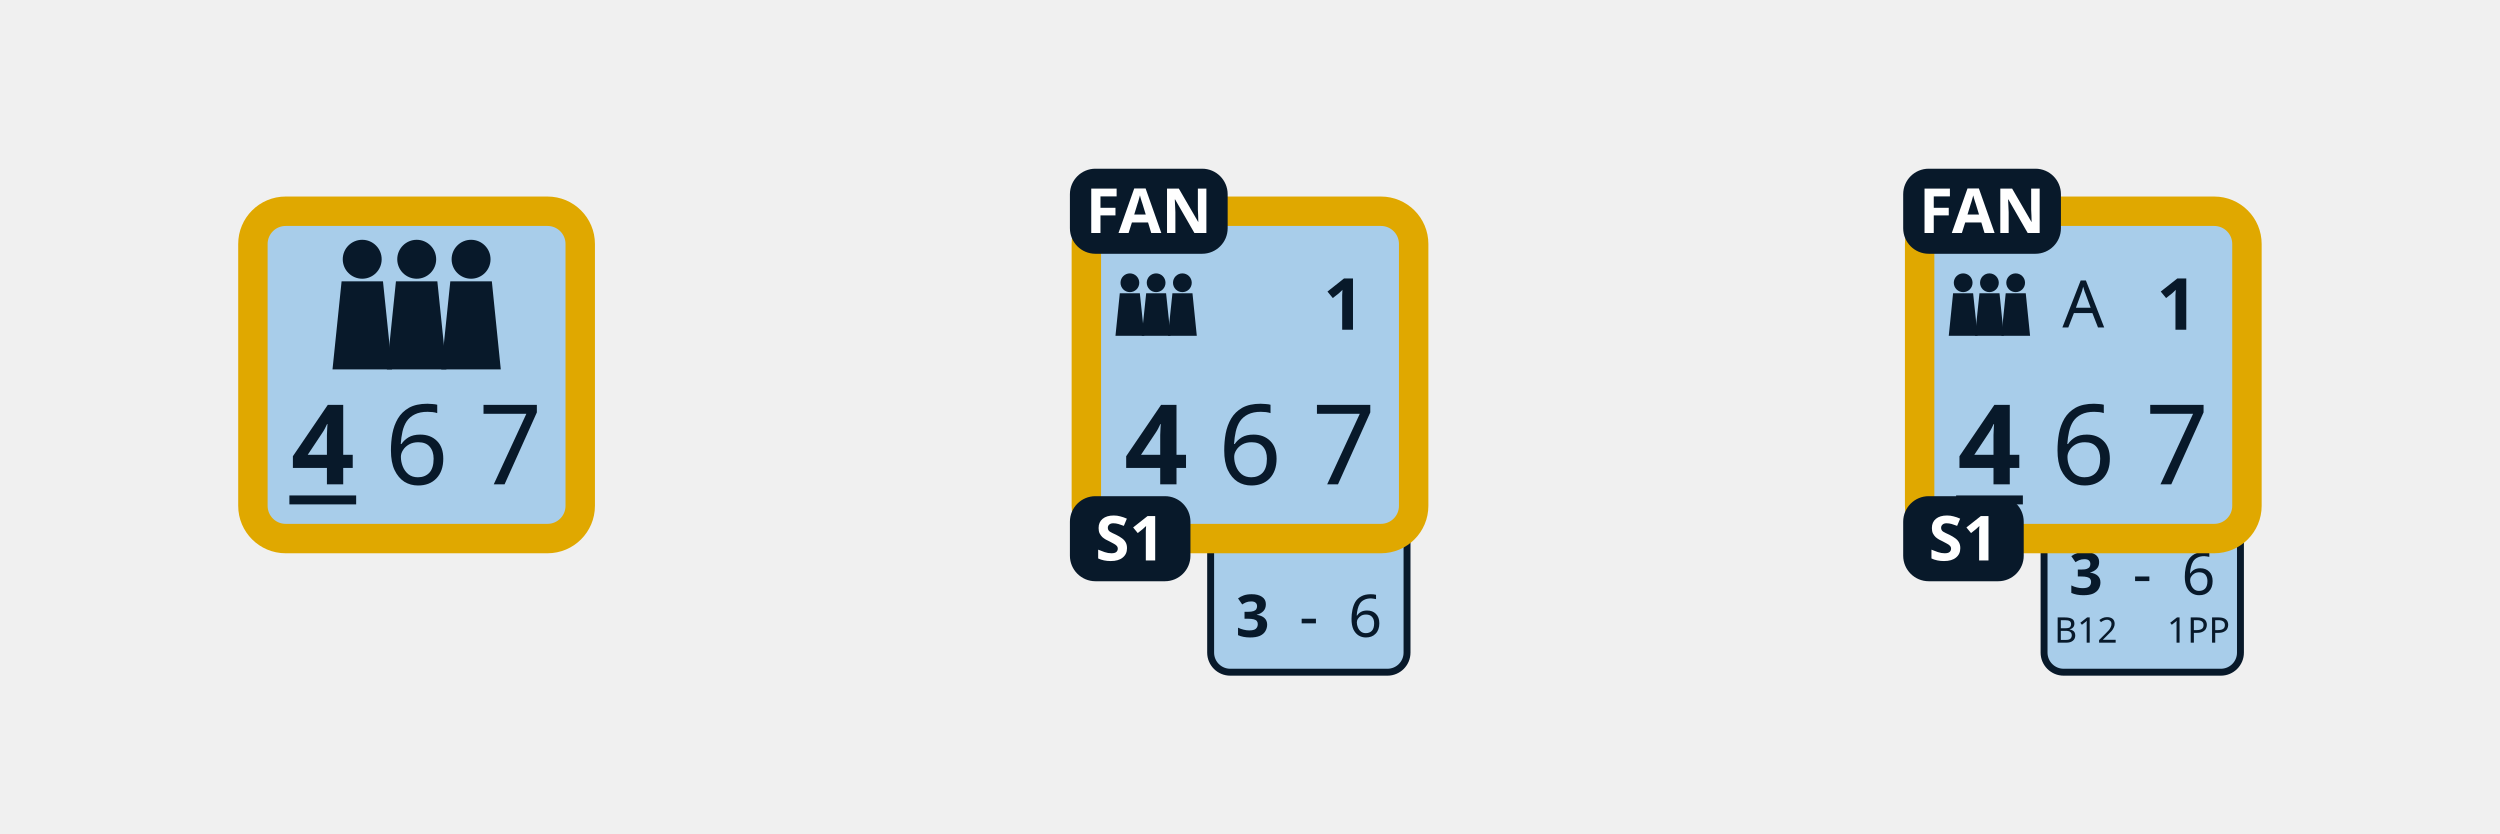
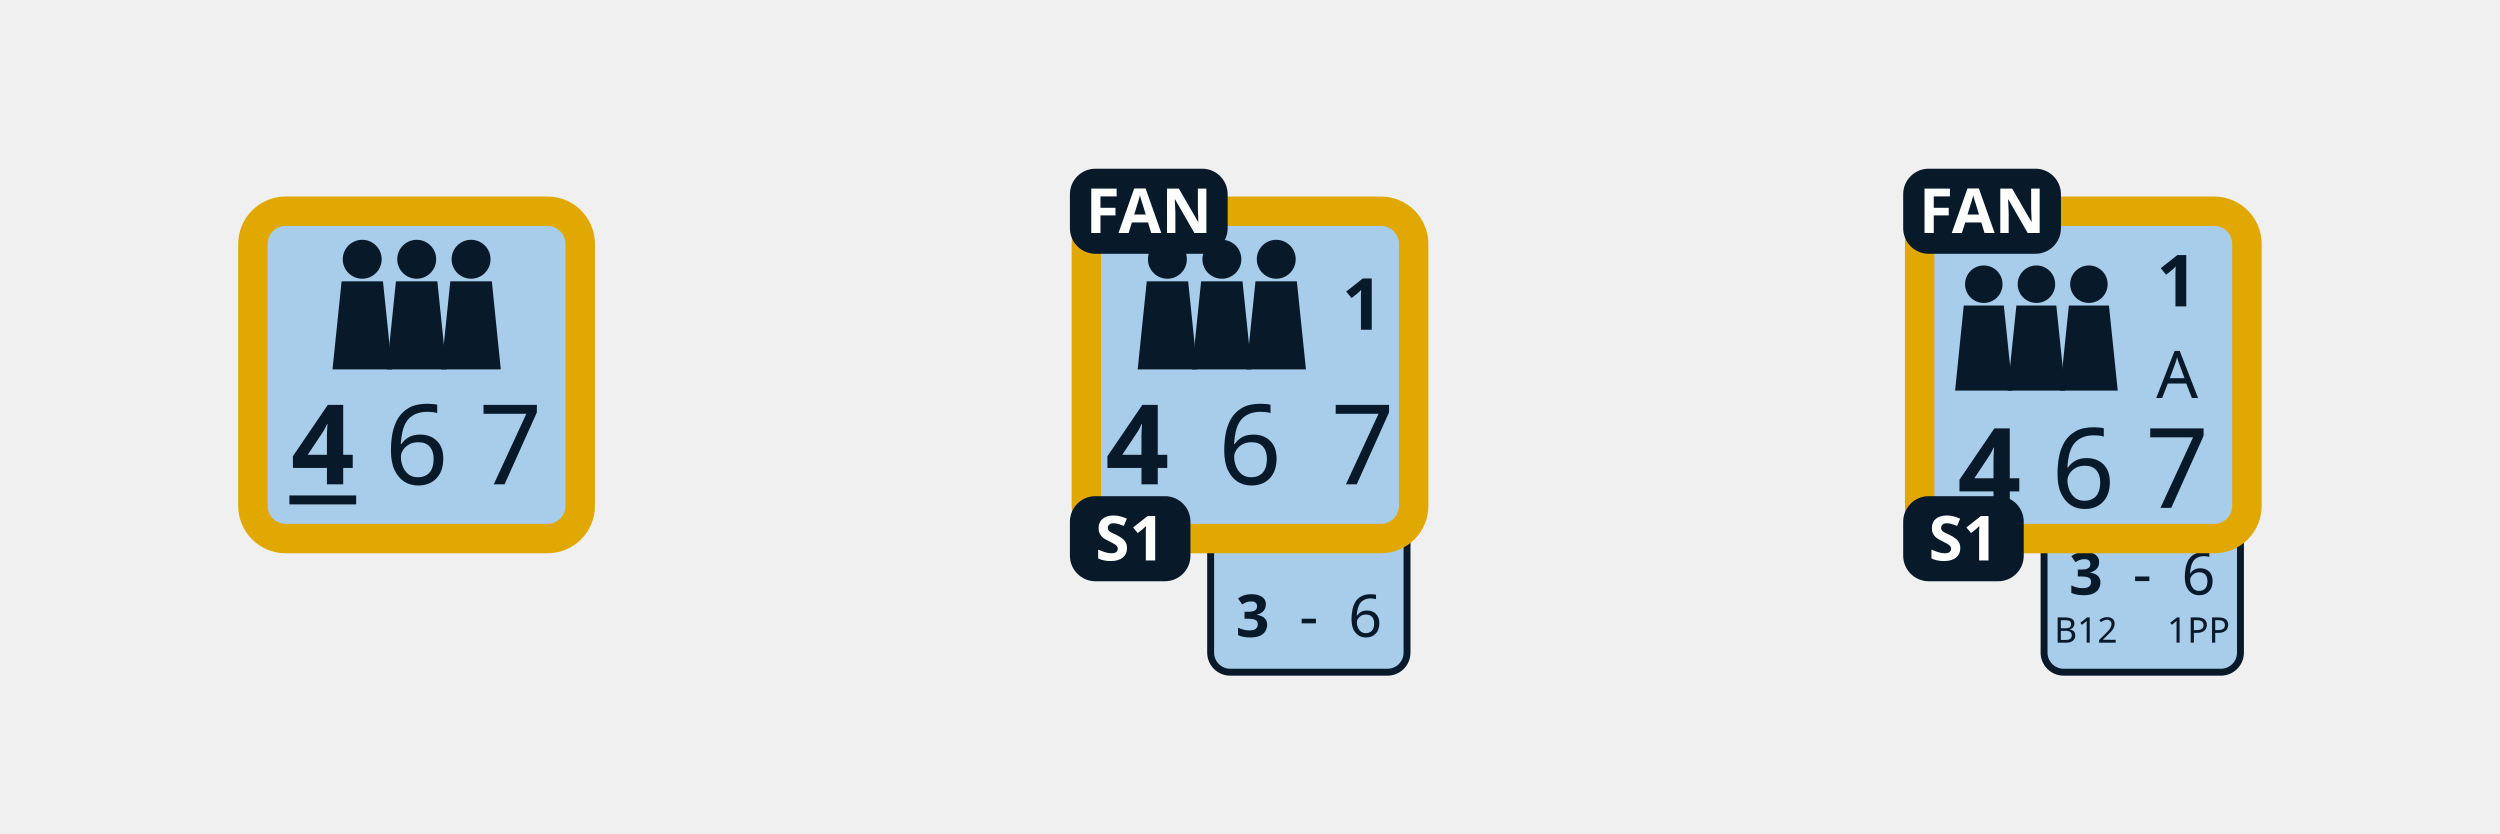
<svg xmlns="http://www.w3.org/2000/svg" viewBox="0 0 270.906 90.297">
  <g data-unit-id="state-fanatic" role="button" tabindex="0" aria-label="German 1st Line squad A, 4-6-7, fanatic, with light MG 3-6">
    <g data-tier="far">
      <g data-attached-id="example-squad-lmg" />
      <rect x="27.406" y="22.891" width="35.469" height="35.469" rx="3.547" fill="#a8cdea" stroke="#e0a800" stroke-width="3.188" data-face="front" />
      <g data-slot="glyph">
        <circle cx="39.25" cy="28.094" r="2.109" fill="#08192a" />
        <path d="M36.031 40.031L37.016 30.484L41.5 30.484L42.484 40.031Z" fill="#08192a" />
        <circle cx="45.156" cy="28.094" r="2.109" fill="#08192a" />
        <path d="M41.922 40.031L42.906 30.484L47.391 30.484L48.375 40.031Z" fill="#08192a" />
        <circle cx="51.047" cy="28.094" r="2.109" fill="#08192a" />
        <path d="M47.812 40.031L48.797 30.484L53.297 30.484L54.266 40.031Z" fill="#08192a" />
      </g>
      <g data-slot="fp">
        <text x="34.984" y="52.484" font-size="12.062" font-family="sans-serif" text-anchor="middle" fill="#08192a" font-weight="bold">4</text>
        <line x1="31.359" y1="54.172" x2="38.594" y2="54.172" stroke="#08192a" stroke-width="0.969" data-mark="underline" />
      </g>
      <g data-slot="range">
        <text x="45.156" y="52.484" font-size="12.062" font-family="sans-serif" text-anchor="middle" fill="#08192a">6</text>
      </g>
      <g data-slot="morale">
        <text x="55.312" y="52.484" font-size="12.062" font-family="sans-serif" text-anchor="middle" fill="#08192a">7</text>
      </g>
    </g>
  </g>
  <g data-unit-id="state-fanatic" role="button" tabindex="0" aria-label="German 1st Line squad A, 4-6-7, fanatic, with light MG 3-6">
    <g data-tier="mid">
      <g data-attached-id="example-squad-lmg">
        <rect x="131.188" y="51.562" width="21.281" height="21.281" rx="2.125" fill="#a8cdea" stroke="#08192a" stroke-width="0.75" data-face="front" />
        <g data-slot="label">
          <text x="141.828" y="59.125" font-size="4.25" font-family="sans-serif" text-anchor="middle" fill="#08192a" font-weight="bold">LMG</text>
        </g>
        <g data-slot="fp">
          <text x="135.734" y="69.016" font-size="6.391" font-family="sans-serif" text-anchor="middle" fill="#08192a" font-weight="bold">3</text>
        </g>
        <g data-slot="dash">
          <text x="141.828" y="69.016" font-size="6.391" font-family="sans-serif" text-anchor="middle" fill="#08192a">-</text>
        </g>
        <g data-slot="range">
          <text x="147.938" y="69.016" font-size="6.391" font-family="sans-serif" text-anchor="middle" fill="#08192a">6</text>
        </g>
        <g data-badge="ROF1">
          <rect x="140.859" y="48.797" width="12.688" height="5.531" rx="1.656" fill="#08192a" />
          <text x="147.203" y="52.984" font-size="4.047" font-family="sans-serif" font-weight="bold" text-anchor="middle" fill="#ffffff">ROF1</text>
        </g>
      </g>
      <rect x="117.719" y="22.891" width="35.469" height="35.469" rx="3.547" fill="#a8cdea" stroke="#e0a800" stroke-width="3.188" data-face="front" />
      <g data-slot="glyph">
-         <circle cx="122.438" cy="30.641" r="1.016" fill="#08192a" />
-         <path d="M120.875 36.391L121.344 31.781L123.516 31.781L124 36.391Z" fill="#08192a" />
-         <circle cx="125.281" cy="30.641" r="1.016" fill="#08192a" />
-         <path d="M123.719 36.391L124.203 31.781L126.359 31.781L126.844 36.391Z" fill="#08192a" />
-         <circle cx="128.125" cy="30.641" r="1.016" fill="#08192a" />
-         <path d="M126.562 36.391L127.047 31.781L129.219 31.781L129.688 36.391Z" fill="#08192a" />
+         <circle cx="126.5" cy="28.094" r="2.109" fill="#08192a" />
+         <path d="M123.281 40.031L124.266 30.484L128.75 30.484L129.734 40.031Z" fill="#08192a" />
+         <circle cx="132.406" cy="28.094" r="2.109" fill="#08192a" />
+         <path d="M129.172 40.031L130.156 30.484L134.641 30.484L135.625 40.031Z" fill="#08192a" />
+         <circle cx="138.297" cy="28.094" r="2.109" fill="#08192a" />
+         <path d="M135.062 40.031L136.047 30.484L140.531 30.484L141.516 40.031Z" fill="#08192a" />
      </g>
      <g data-slot="class">
-         <text x="145.625" y="35.734" font-size="7.797" font-family="sans-serif" text-anchor="middle" fill="#08192a" font-weight="bold">1</text>
+         <text x="147.656" y="35.734" font-size="7.797" font-family="sans-serif" text-anchor="middle" fill="#08192a" font-weight="bold">1</text>
      </g>
      <g data-slot="fp">
-         <text x="125.281" y="52.484" font-size="12.062" font-family="sans-serif" text-anchor="middle" fill="#08192a" font-weight="bold">4</text>
+         <text x="123.25" y="52.484" font-size="12.062" font-family="sans-serif" text-anchor="middle" fill="#08192a" font-weight="bold">4</text>
      </g>
      <g data-slot="range">
        <text x="135.453" y="52.484" font-size="12.062" font-family="sans-serif" text-anchor="middle" fill="#08192a">6</text>
      </g>
      <g data-slot="morale">
-         <text x="145.625" y="52.484" font-size="12.062" font-family="sans-serif" text-anchor="middle" fill="#08192a">7</text>
+         <text x="147.656" y="52.484" font-size="12.062" font-family="sans-serif" text-anchor="middle" fill="#08192a">7</text>
      </g>
      <g data-badge="FAN">
        <rect x="115.938" y="18.281" width="17.094" height="9.219" rx="2.766" fill="#08192a" />
        <text x="124.484" y="25.25" font-size="6.734" font-family="sans-serif" font-weight="bold" text-anchor="middle" fill="#ffffff">FAN</text>
      </g>
      <g data-badge="S1">
        <rect x="115.938" y="53.766" width="13.062" height="9.219" rx="2.766" fill="#08192a" />
        <text x="122.469" y="60.734" font-size="6.734" font-family="sans-serif" font-weight="bold" text-anchor="middle" fill="#ffffff">S1</text>
      </g>
    </g>
  </g>
  <g data-unit-id="state-fanatic" role="button" tabindex="0" aria-label="German 1st Line squad A, 4-6-7, fanatic, with light MG 3-6">
    <g data-tier="near">
      <g data-attached-id="example-squad-lmg">
        <rect x="221.5" y="51.562" width="21.281" height="21.281" rx="2.125" fill="#a8cdea" stroke="#08192a" stroke-width="0.75" data-face="front" />
        <g data-slot="glyph">
          <path d="M223.344 55.766L223.906 55.547L226.031 55.547L226.031 56.656L223.906 56.656L223.344 57Z" fill="#08192a" />
          <path d="M226.031 55.875L228.672 55.875L228.672 56.328L226.031 56.328Z" fill="#08192a" />
          <line x1="226.812" y1="56.328" x2="226.375" y2="57.906" stroke="#08192a" stroke-width="0.344" stroke-linecap="round" />
          <line x1="226.812" y1="56.328" x2="227.375" y2="57.906" stroke="#08192a" stroke-width="0.344" stroke-linecap="round" />
        </g>
        <g data-slot="label">
          <text x="235.188" y="57.594" font-size="4.25" font-family="sans-serif" text-anchor="middle" fill="#08192a" font-weight="bold">LMG</text>
        </g>
        <g data-slot="fp">
          <text x="226.031" y="64.438" font-size="6.391" font-family="sans-serif" text-anchor="middle" fill="#08192a" font-weight="bold">3</text>
        </g>
        <g data-slot="dash">
          <text x="232.141" y="64.438" font-size="6.391" font-family="sans-serif" text-anchor="middle" fill="#08192a">-</text>
        </g>
        <g data-slot="range">
          <text x="238.234" y="64.438" font-size="6.391" font-family="sans-serif" text-anchor="middle" fill="#08192a">6</text>
        </g>
        <g data-slot="bd">
          <text x="226.031" y="69.641" font-size="3.828" font-family="sans-serif" text-anchor="middle" fill="#08192a">B12</text>
        </g>
        <g data-slot="pp">
          <text x="238.234" y="69.641" font-size="3.828" font-family="sans-serif" text-anchor="middle" fill="#08192a">1PP</text>
        </g>
        <g data-badge="ROF1">
          <rect x="231.156" y="48.797" width="12.688" height="5.531" rx="1.656" fill="#08192a" />
          <text x="237.5" y="52.984" font-size="4.047" font-family="sans-serif" font-weight="bold" text-anchor="middle" fill="#ffffff">ROF1</text>
        </g>
      </g>
      <rect x="208.016" y="22.891" width="35.469" height="35.469" rx="3.547" fill="#a8cdea" stroke="#e0a800" stroke-width="3.188" data-face="front" />
      <g data-slot="glyph">
-         <circle cx="212.734" cy="30.641" r="1.016" fill="#08192a" />
-         <path d="M211.172 36.391L211.641 31.781L213.812 31.781L214.297 36.391Z" fill="#08192a" />
-         <circle cx="215.578" cy="30.641" r="1.016" fill="#08192a" />
-         <path d="M214.016 36.391L214.5 31.781L216.672 31.781L217.141 36.391Z" fill="#08192a" />
-         <circle cx="218.422" cy="30.641" r="1.016" fill="#08192a" />
-         <path d="M216.875 36.391L217.344 31.781L219.516 31.781L219.984 36.391Z" fill="#08192a" />
+         <circle cx="214.969" cy="30.797" r="2.031" fill="#08192a" />
+         <path d="M211.859 42.328L212.797 33.109L217.141 33.109L218.094 42.328Z" fill="#08192a" />
+         <circle cx="220.672" cy="30.797" r="2.031" fill="#08192a" />
+         <path d="M217.547 42.328L218.5 33.109L222.828 33.109L223.781 42.328Z" fill="#08192a" />
+         <circle cx="226.359" cy="30.797" r="2.031" fill="#08192a" />
+         <path d="M223.234 42.328L224.188 33.109L228.531 33.109L229.484 42.328Z" fill="#08192a" />
+       </g>
+       <g data-slot="class">
+         <text x="235.922" y="33.203" font-size="7.797" font-family="sans-serif" text-anchor="middle" fill="#08192a" font-weight="bold">1</text>
      </g>
      <g data-slot="ident">
-         <text x="225.75" y="35.484" font-size="7.094" font-family="sans-serif" text-anchor="middle" fill="#08192a">A</text>
-       </g>
-       <g data-slot="class">
-         <text x="235.922" y="35.734" font-size="7.797" font-family="sans-serif" text-anchor="middle" fill="#08192a" font-weight="bold">1</text>
+         <text x="235.922" y="43.125" font-size="7.094" font-family="sans-serif" text-anchor="middle" fill="#08192a">A</text>
      </g>
      <g data-slot="fp">
-         <text x="215.578" y="52.484" font-size="12.062" font-family="sans-serif" text-anchor="middle" fill="#08192a" font-weight="bold">4</text>
-         <line x1="211.969" y1="54.172" x2="219.203" y2="54.172" stroke="#08192a" stroke-width="0.969" data-mark="underline" />
+         <text x="215.578" y="55.031" font-size="12.062" font-family="sans-serif" text-anchor="middle" fill="#08192a" font-weight="bold">4</text>
+         <line x1="211.969" y1="56.719" x2="219.203" y2="56.719" stroke="#08192a" stroke-width="0.969" data-mark="underline" />
      </g>
      <g data-slot="range">
-         <text x="225.75" y="52.484" font-size="12.062" font-family="sans-serif" text-anchor="middle" fill="#08192a">6</text>
+         <text x="225.75" y="55.031" font-size="12.062" font-family="sans-serif" text-anchor="middle" fill="#08192a">6</text>
      </g>
      <g data-slot="morale">
-         <text x="235.922" y="52.484" font-size="12.062" font-family="sans-serif" text-anchor="middle" fill="#08192a">7</text>
+         <text x="235.922" y="55.031" font-size="12.062" font-family="sans-serif" text-anchor="middle" fill="#08192a">7</text>
      </g>
      <g data-badge="FAN">
        <rect x="206.234" y="18.281" width="17.094" height="9.219" rx="2.766" fill="#08192a" />
        <text x="214.781" y="25.25" font-size="6.734" font-family="sans-serif" font-weight="bold" text-anchor="middle" fill="#ffffff">FAN</text>
      </g>
      <g data-badge="S1">
        <rect x="206.234" y="53.766" width="13.062" height="9.219" rx="2.766" fill="#08192a" />
        <text x="212.766" y="60.734" font-size="6.734" font-family="sans-serif" font-weight="bold" text-anchor="middle" fill="#ffffff">S1</text>
      </g>
    </g>
  </g>
</svg>
